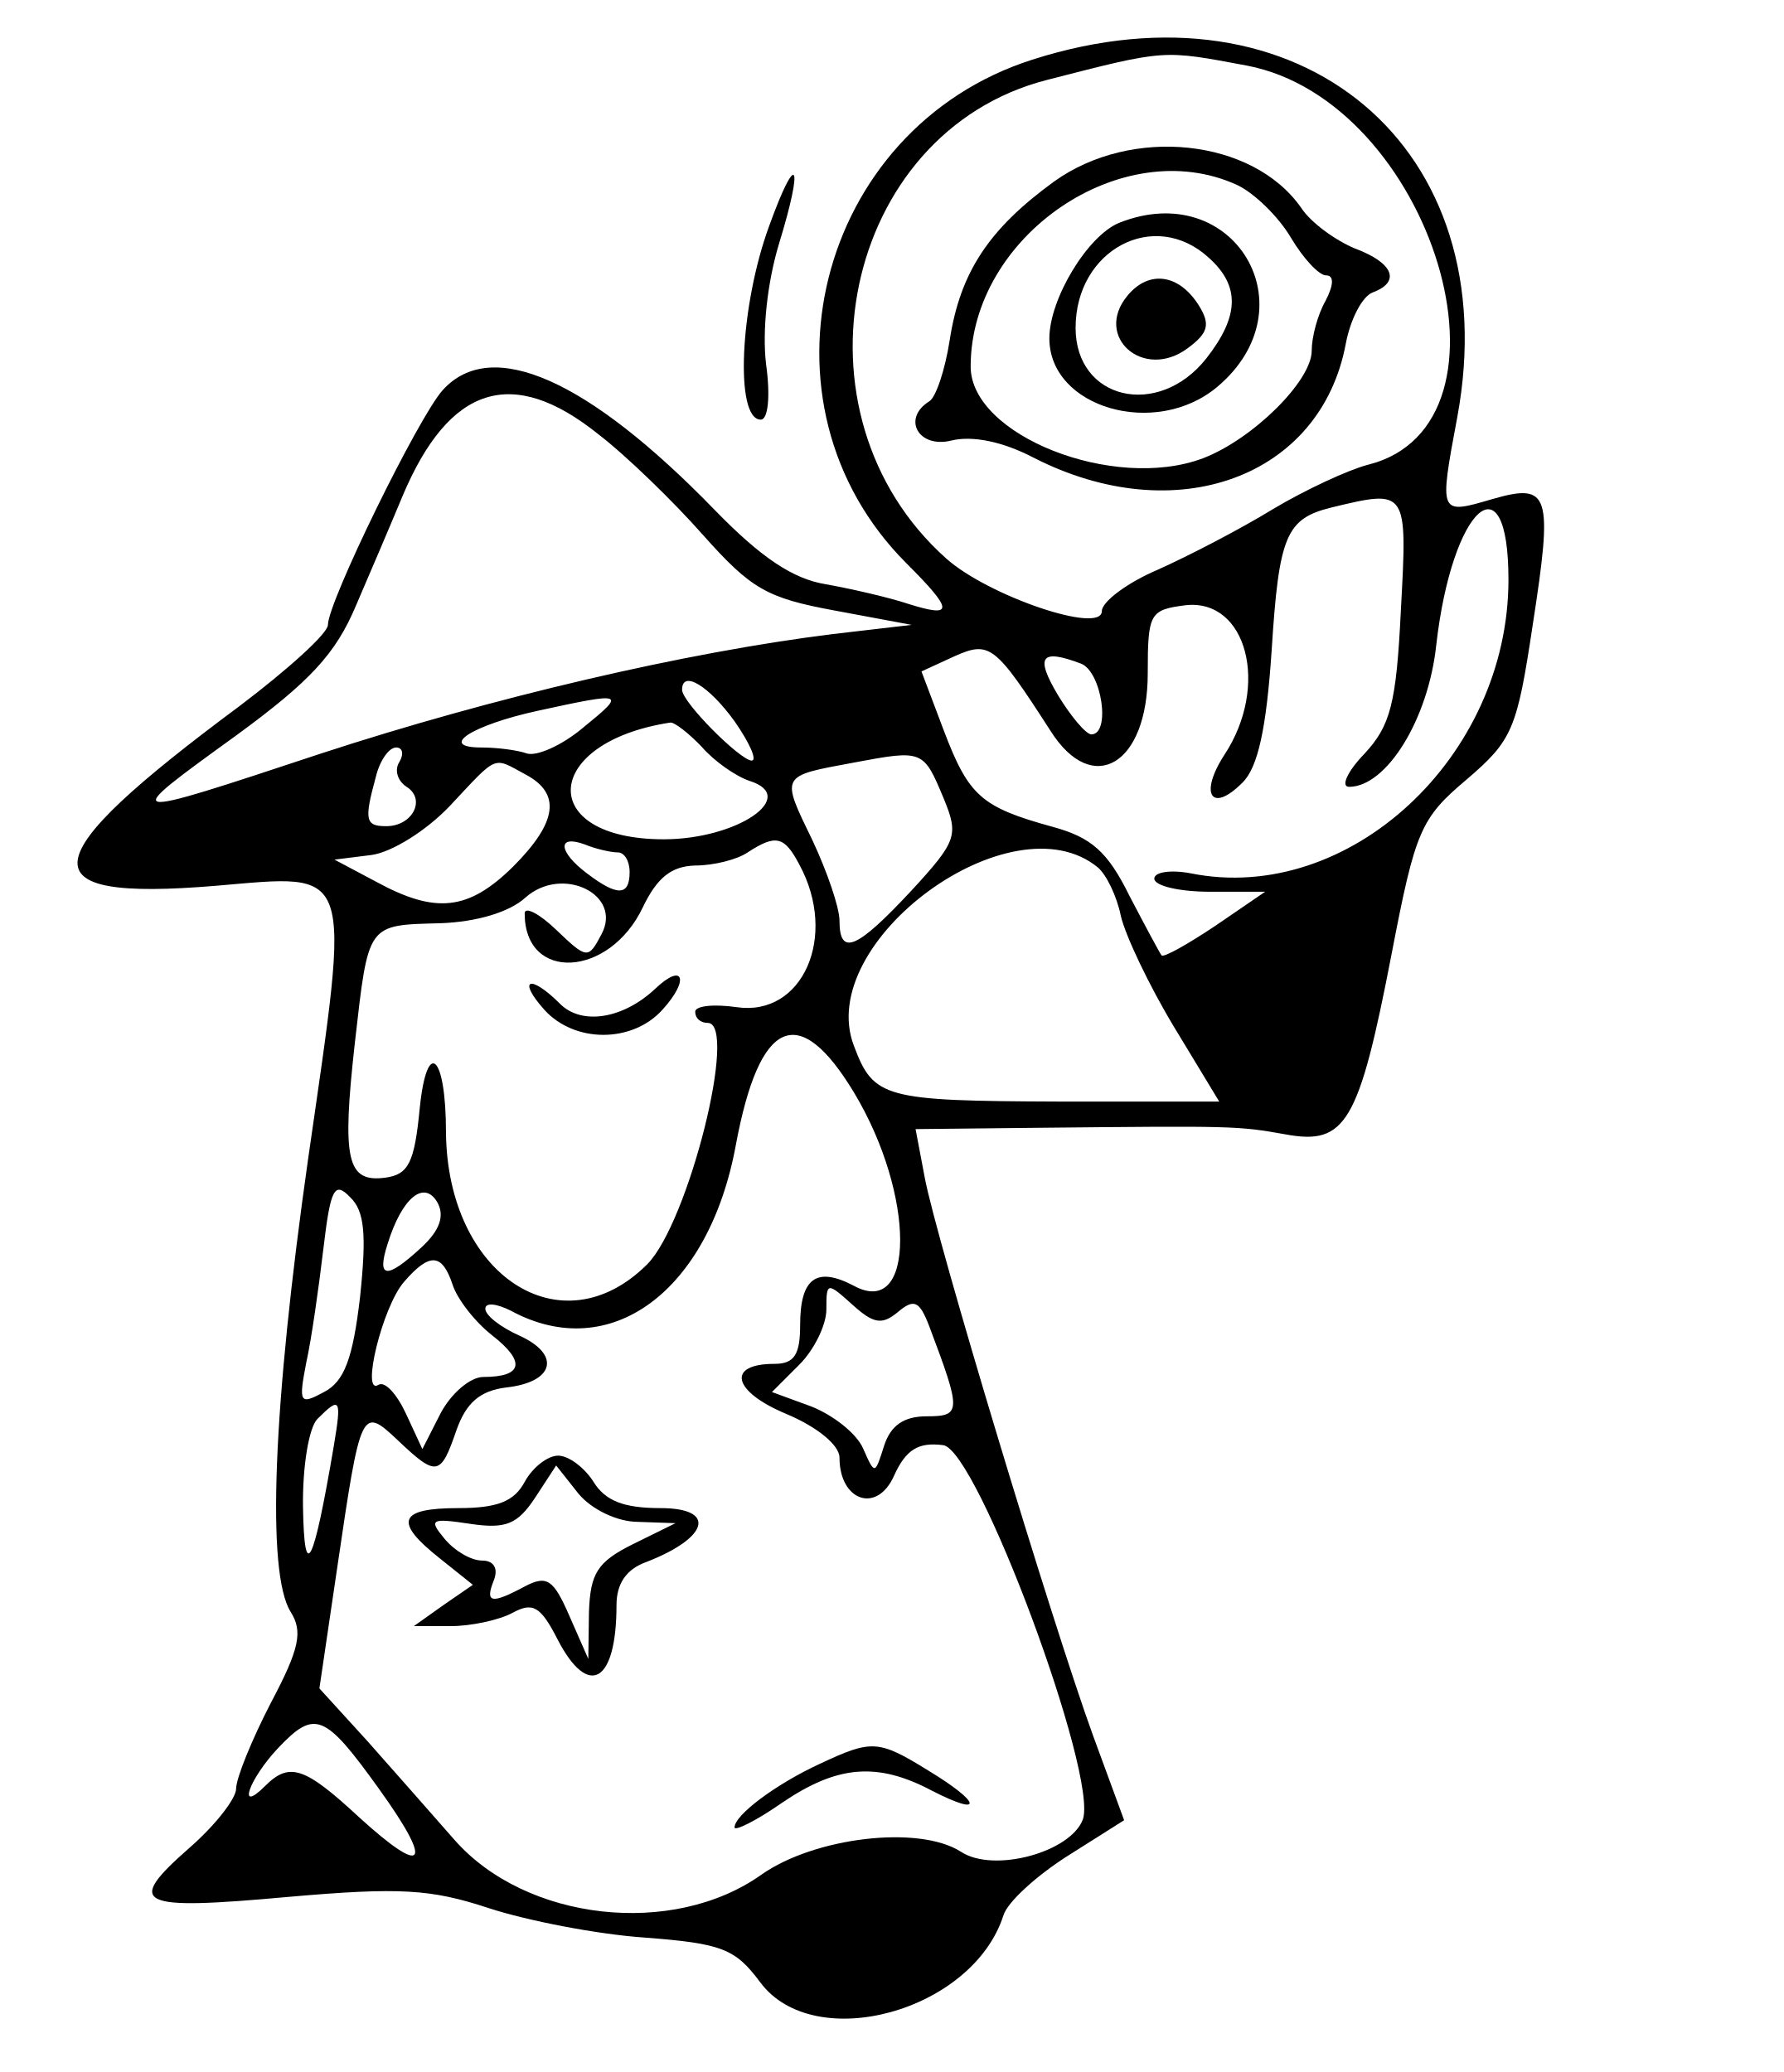
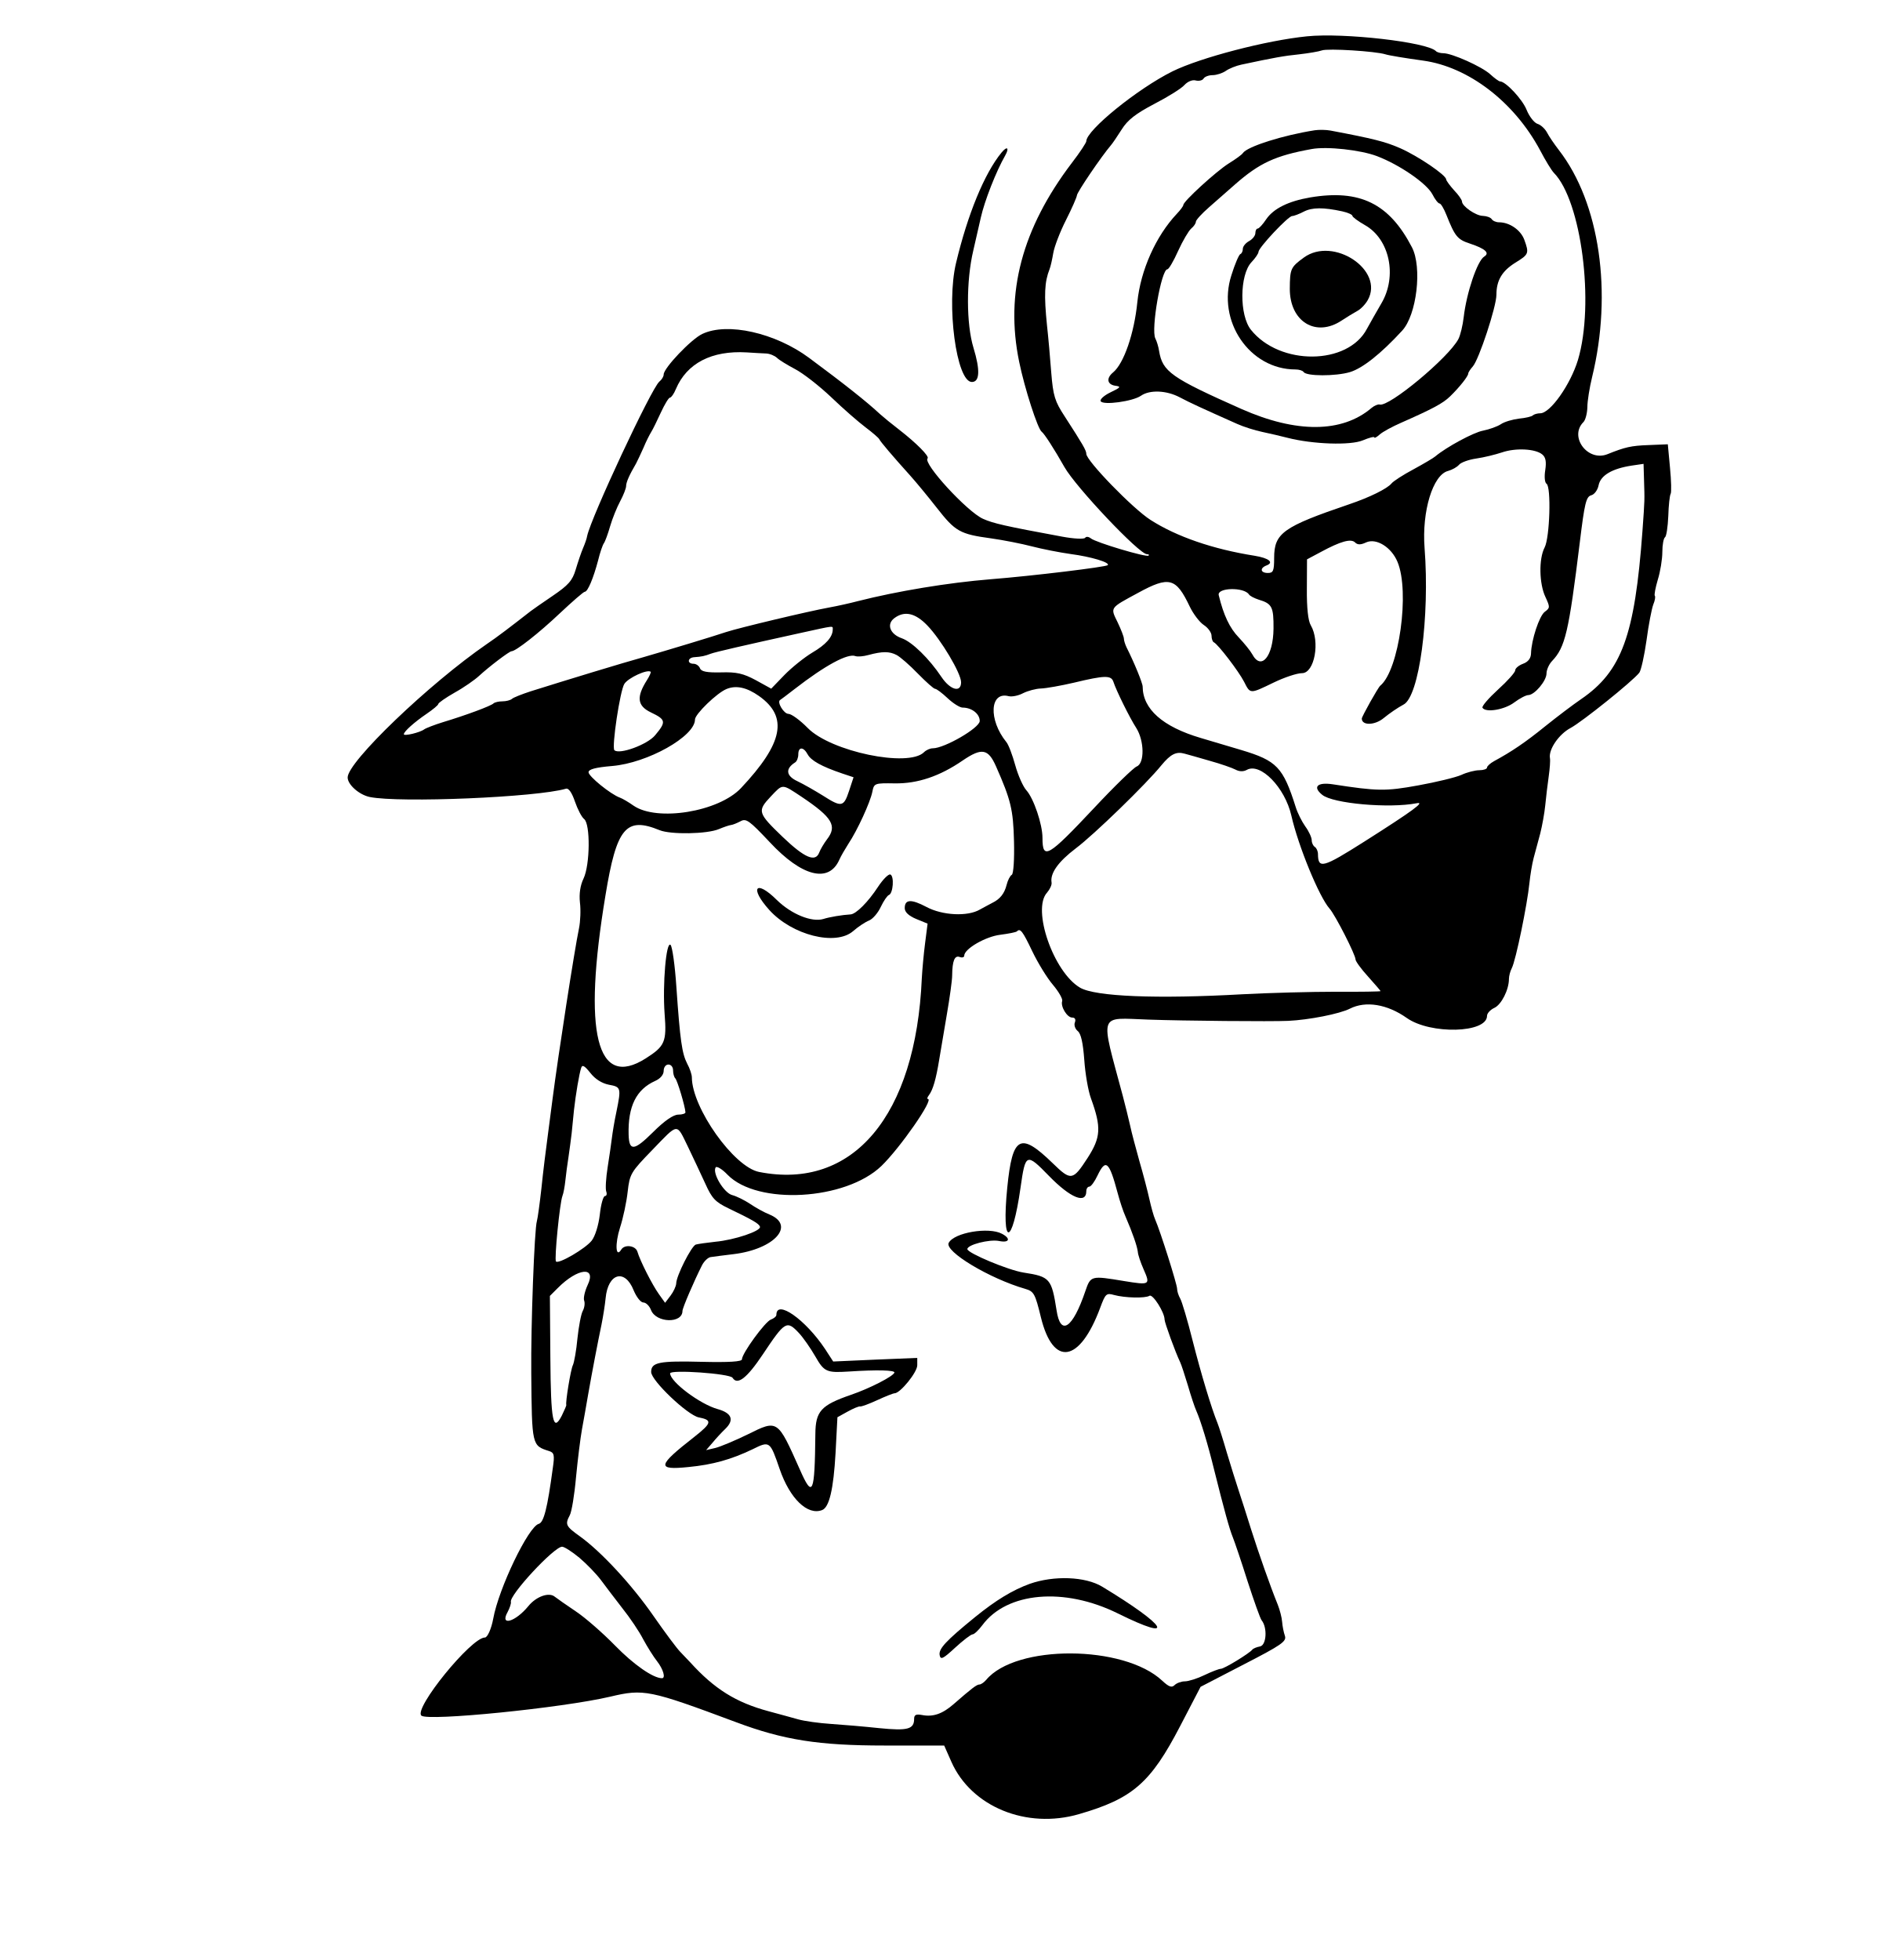
- <svg xmlns="http://www.w3.org/2000/svg" version="1.0" width="136pt" height="158pt" viewBox="0 0 136 158" preserveAspectRatio="xMidYMid meet">
-   <g transform="translate(0,158) scale(0.05,-0.05)" fill="#000000" stroke="none">
-     <path d="M1574 3069 c-329 -105 -435 -525 -192 -768 72 -72 73 -84 3 -62 -30 10 -87 23 -126 30 -50 8 -99 41 -169 113 -194 200 -341 265 -415 183 -37 -41 -175 -323 -175 -358 0 -13 -61 -68 -135 -124 -318 -236 -327 -298 -37 -274 213 18 207 36 142 -415 -54 -379 -64 -632 -27 -692 19 -30 14 -56 -30 -139 -29 -56 -53 -115 -53 -131 0 -15 -32 -56 -71 -90 -99 -87 -81 -96 150 -75 171 15 218 12 306 -17 58 -19 165 -40 238 -45 118 -9 138 -17 176 -68 82 -111 324 -45 371 102 6 20 50 60 97 90 l87 55 -47 128 c-63 173 -240 760 -257 852 l-14 74 187 2 c298 3 304 3 377 -10 92 -17 112 17 162 276 36 187 44 206 114 265 70 60 77 76 101 236 31 200 26 217 -61 192 -82 -24 -82 -25 -54 125 76 411 -239 676 -648 545z m327 -9 c283 -54 432 -548 184 -609 -30 -8 -95 -38 -145 -68 -49 -30 -128 -71 -175 -92 -47 -20 -85 -49 -85 -63 0 -36 -173 23 -237 80 -248 221 -158 650 153 730 183 47 176 46 305 22z m-989 -562 c43 -33 115 -103 160 -154 73 -82 97 -96 200 -115 l118 -22 -120 -14 c-226 -28 -520 -97 -780 -182 -311 -103 -310 -103 -129 28 112 82 151 124 182 198 22 51 54 126 71 167 71 168 167 199 298 94z m1224 -268 c-7 -144 -16 -177 -56 -220 -26 -27 -36 -50 -23 -50 57 0 121 103 133 217 24 210 110 288 110 99 0 -271 -244 -496 -484 -448 -31 6 -56 2 -56 -8 0 -11 38 -20 85 -20 l84 0 -76 -52 c-42 -28 -79 -49 -82 -45 -3 4 -25 45 -49 91 -33 67 -58 89 -117 105 -109 30 -128 47 -166 147 l-34 90 50 23 c54 24 62 18 147 -114 64 -101 148 -51 148 88 0 92 3 97 58 104 93 10 128 -123 59 -228 -39 -60 -20 -90 27 -43 24 23 37 83 45 203 11 174 22 200 91 217 116 28 116 28 106 -156z m-488 -82 c32 -12 46 -108 16 -108 -8 0 -31 27 -51 60 -35 59 -26 71 35 48z m-528 -88 c23 -33 35 -60 26 -60 -18 1 -106 89 -106 108 0 31 41 6 80 -48z m-230 -9 c-33 -28 -72 -45 -87 -40 -14 5 -45 9 -69 9 -67 0 -15 34 86 56 133 29 135 28 70 -25z m180 -30 c19 -22 52 -45 73 -52 76 -24 -19 -89 -131 -89 -195 0 -186 148 10 178 6 1 28 -16 48 -37z m-461 -23 c-8 -12 -3 -29 11 -38 30 -19 9 -60 -31 -60 -32 0 -34 9 -16 75 6 25 20 45 31 45 10 0 12 -10 5 -22z m830 -56 c23 -56 20 -65 -50 -141 -83 -89 -109 -100 -109 -45 0 20 -19 75 -41 122 -49 101 -50 98 63 119 106 20 106 19 137 -55z m-638 37 c55 -29 49 -73 -19 -141 -68 -67 -118 -72 -208 -23 l-64 34 56 7 c31 4 84 37 120 75 74 79 65 75 115 48z m141 -119 c10 0 18 -13 18 -30 0 -37 -19 -37 -65 -2 -44 33 -46 60 -3 44 17 -7 40 -12 50 -12z m277 -19 c59 -109 5 -232 -96 -217 -35 5 -63 2 -63 -7 0 -10 8 -17 19 -17 47 0 -29 -304 -92 -368 -131 -131 -305 -17 -307 201 0 119 -29 145 -40 37 -8 -83 -17 -101 -52 -106 -59 -8 -67 26 -47 205 21 184 18 180 131 183 55 2 105 17 129 39 56 50 149 5 116 -56 -20 -38 -22 -38 -69 7 -26 25 -48 36 -48 25 0 -105 129 -98 180 9 22 46 44 63 80 64 28 0 64 9 80 20 43 28 56 25 79 -19z m455 -4 c13 -11 29 -44 35 -74 7 -30 43 -106 81 -169 l69 -114 -245 0 c-266 1 -282 5 -312 85 -61 159 241 380 372 272z m-372 -343 c94 -156 94 -346 0 -295 -57 30 -82 12 -82 -60 0 -45 -9 -59 -39 -59 -74 0 -64 -42 17 -76 48 -20 82 -48 82 -67 0 -66 57 -86 83 -28 18 40 37 52 75 47 52 -6 237 -504 213 -571 -19 -50 -136 -82 -186 -49 -64 41 -223 22 -304 -35 -135 -96 -359 -71 -468 53 -35 40 -95 108 -134 152 l-72 79 27 183 c36 245 37 248 93 195 59 -56 65 -54 89 16 15 42 36 60 76 65 73 8 84 50 20 79 -29 13 -52 31 -52 41 0 10 17 8 39 -3 151 -82 302 29 343 253 36 193 96 219 180 80z m-753 -312 c-11 -94 -24 -129 -55 -145 -37 -20 -39 -17 -27 45 8 36 19 114 26 173 11 93 17 104 41 79 22 -21 25 -57 15 -152z m94 76 c-54 -50 -69 -48 -52 5 22 71 56 98 76 63 11 -20 4 -42 -24 -68z m47 -57 c7 -22 34 -57 61 -78 51 -40 46 -63 -14 -63 -20 0 -49 -25 -65 -55 l-28 -55 -25 54 c-14 30 -32 50 -42 44 -27 -17 6 119 39 157 39 45 58 44 74 -4z m679 -42 c25 21 33 17 48 -22 49 -130 49 -137 -4 -137 -35 0 -55 -14 -65 -45 -14 -44 -14 -45 -32 -4 -10 23 -46 51 -79 64 l-60 22 42 42 c22 22 41 60 41 84 0 42 1 42 40 7 32 -29 45 -31 69 -11z m-860 -204 c-31 -183 -45 -211 -47 -94 -1 62 9 122 22 135 35 35 37 31 25 -41z m68 -522 c85 -118 72 -137 -30 -44 -83 77 -106 84 -143 47 -43 -43 -25 10 20 58 56 59 71 53 153 -61z" />
-     <path d="M1607 2883 c-99 -72 -143 -138 -159 -242 -7 -45 -21 -87 -31 -93 -42 -26 -17 -72 33 -60 32 8 78 -1 126 -26 217 -111 438 -30 476 174 7 37 25 72 41 78 43 16 32 45 -27 67 -29 12 -67 39 -82 62 -74 106 -259 125 -377 40z m279 -5 c26 -12 63 -48 82 -80 19 -32 43 -58 54 -58 12 0 12 -14 -1 -39 -12 -21 -21 -55 -21 -76 0 -46 -90 -135 -166 -164 -136 -51 -354 35 -354 140 0 199 231 357 406 277z" />
-     <path d="M1706 2820 c-48 -20 -106 -116 -106 -176 0 -106 162 -153 256 -74 144 121 25 320 -150 250z m137 -53 c48 -43 47 -89 -4 -154 -73 -92 -199 -63 -199 47 0 119 120 183 203 107z" />
-     <path d="M1719 2709 c-52 -63 25 -130 92 -80 31 23 35 36 17 65 -30 48 -76 55 -109 15z" />
-     <path d="M999 1652 c-49 -46 -112 -56 -145 -23 -46 46 -66 38 -24 -9 46 -51 134 -51 180 0 42 46 32 73 -11 32z" />
-     <path d="M800 900 c-16 -30 -42 -40 -101 -40 -92 0 -99 -21 -28 -77 l50 -40 -45 -31 -45 -32 56 0 c31 0 73 9 94 20 31 17 43 11 69 -40 47 -91 90 -67 90 52 0 33 15 55 46 66 95 37 107 82 21 82 -56 0 -84 11 -102 40 -14 22 -38 40 -54 40 -16 0 -39 -18 -51 -40z m173 -61 l57 -2 -65 -32 c-54 -27 -65 -44 -67 -104 l-1 -71 -29 66 c-24 55 -34 62 -67 45 -52 -28 -62 -26 -48 9 7 18 0 30 -18 30 -17 0 -42 15 -57 33 -25 30 -21 32 39 23 54 -8 72 -1 99 40 l32 49 34 -43 c20 -24 59 -43 91 -43z" />
-     <path d="M1250 470 c-67 -31 -130 -78 -130 -97 0 -6 33 10 73 38 84 57 145 62 228 18 80 -41 75 -18 -6 31 -76 47 -86 47 -165 10z" />
-     <path d="M1173 2816 c-45 -122 -53 -296 -13 -296 11 0 15 35 8 85 -6 51 2 125 20 184 38 124 27 143 -15 27z" />
+ <svg xmlns="http://www.w3.org/2000/svg" version="1.0" width="600pt" height="626pt" viewBox="0 0 600 626" preserveAspectRatio="xMidYMid meet">
+   <g transform="translate(0,626) scale(0.05,-0.05)" fill="#000000" stroke="none">
+     <path d="M8350 12288 c-260 -26 -681 -136 -860 -224 -223 -111 -550 -376 -550 -446 0 -9 -41 -72 -92 -138 -319 -420 -428 -831 -337 -1271 35 -171 119 -430 144 -447 16 -11 80 -110 145 -225 73 -129 478 -557 527 -557 11 0 16 -4 11 -9 -13 -13 -338 84 -369 110 -14 11 -30 13 -36 4 -6 -10 -72 -7 -147 7 -369 68 -441 85 -506 114 -101 45 -386 355 -354 386 13 13 -73 99 -180 182 -47 36 -102 81 -123 100 -87 81 -230 194 -454 360 -216 160 -522 229 -682 153 -71 -33 -247 -218 -247 -259 0 -13 -12 -33 -28 -46 -51 -43 -436 -867 -461 -986 -2 -15 -14 -49 -26 -77 -12 -28 -33 -90 -47 -137 -21 -71 -47 -100 -147 -168 -66 -45 -130 -89 -141 -98 -127 -99 -213 -165 -280 -210 -369 -254 -892 -755 -889 -853 1 -46 74 -110 141 -124 191 -39 1068 -2 1254 53 17 5 38 -26 57 -82 17 -49 43 -100 59 -112 40 -32 38 -291 -4 -380 -21 -43 -29 -98 -23 -153 6 -47 3 -121 -6 -165 -29 -138 -132 -804 -169 -1090 -5 -38 -19 -142 -30 -230 -12 -88 -31 -241 -41 -340 -11 -99 -24 -193 -29 -210 -16 -50 -39 -672 -36 -970 4 -466 4 -464 114 -499 32 -10 36 -25 24 -106 -35 -261 -58 -350 -90 -359 -66 -17 -256 -412 -291 -606 -12 -65 -37 -120 -53 -120 -88 0 -456 -453 -406 -499 41 -37 899 49 1206 121 215 51 250 44 802 -162 306 -115 531 -150 951 -150 l381 0 46 -104 c127 -287 480 -432 816 -334 342 99 457 199 646 563 l130 250 276 143 c241 124 274 147 263 182 -8 22 -16 63 -18 90 -2 28 -15 77 -28 110 -48 118 -120 323 -170 480 -27 88 -64 201 -80 250 -17 50 -50 158 -75 240 -24 83 -51 168 -60 190 -39 96 -104 311 -159 527 -32 128 -68 249 -79 268 -11 19 -20 47 -20 63 0 28 -107 367 -140 442 -10 22 -26 81 -37 130 -11 50 -39 158 -63 240 -23 83 -51 186 -60 230 -10 44 -31 130 -47 190 -145 542 -160 498 164 487 224 -8 785 -13 893 -8 132 6 330 45 394 78 101 51 238 29 364 -60 151 -106 512 -97 512 14 0 16 21 39 47 51 45 21 93 116 93 185 0 18 8 49 18 68 26 50 99 406 113 545 5 50 17 122 27 160 10 39 29 109 42 156 12 48 27 129 32 180 5 52 15 135 22 184 7 50 11 102 8 117 -10 56 58 154 132 193 73 39 396 298 439 353 11 15 32 108 46 207 13 99 33 201 43 228 11 26 15 51 10 56 -5 5 4 52 19 103 16 51 29 131 29 177 0 46 8 88 17 94 9 6 18 66 21 135 2 69 9 132 15 142 6 9 4 84 -4 167 l-14 150 -122 -5 c-113 -4 -151 -13 -263 -58 -126 -51 -248 111 -154 205 13 13 24 56 25 95 0 39 14 125 30 191 132 540 49 1114 -211 1450 -30 39 -65 90 -77 114 -13 24 -40 49 -61 55 -21 7 -52 47 -69 89 -27 68 -134 182 -170 182 -7 0 -36 21 -63 46 -54 49 -244 134 -299 134 -19 0 -41 6 -48 14 -57 57 -587 118 -823 94z m501 -115 c21 -7 130 -25 240 -40 291 -40 582 -264 747 -571 35 -67 75 -132 89 -146 176 -179 261 -836 154 -1195 -48 -158 -177 -341 -241 -341 -18 0 -39 -6 -47 -13 -7 -8 -47 -17 -88 -21 -41 -5 -94 -20 -117 -36 -23 -15 -74 -33 -114 -41 -60 -11 -234 -105 -304 -164 -11 -10 -74 -47 -140 -83 -66 -35 -129 -76 -140 -90 -27 -33 -137 -88 -270 -133 -423 -144 -480 -184 -480 -343 0 -83 -6 -96 -40 -96 -48 0 -53 31 -9 48 50 19 16 47 -76 62 -266 42 -498 122 -665 229 -113 72 -410 378 -410 422 0 22 -23 61 -138 239 -63 96 -74 131 -86 280 -7 94 -19 229 -27 300 -20 196 -16 279 16 360 7 17 17 63 24 104 7 41 43 135 81 210 38 75 69 146 70 158 0 19 157 250 217 320 10 11 41 57 69 101 38 61 90 101 208 163 87 45 174 99 193 121 20 22 51 35 72 29 20 -5 43 0 50 12 7 12 33 22 58 22 24 0 62 12 84 27 21 15 66 33 99 40 211 45 272 56 370 66 61 7 126 18 145 25 38 14 342 -5 406 -25z m-3957 -1911 c24 -1 55 -14 70 -28 14 -14 67 -46 116 -72 50 -26 153 -106 230 -179 77 -74 176 -160 220 -193 44 -33 83 -67 87 -75 7 -16 87 -110 198 -233 36 -40 112 -132 170 -206 118 -151 147 -168 347 -195 78 -11 195 -34 260 -51 65 -17 177 -39 248 -49 130 -17 253 -54 237 -71 -12 -12 -481 -69 -747 -90 -273 -22 -598 -76 -850 -140 -49 -13 -130 -31 -180 -40 -138 -25 -581 -131 -660 -157 -83 -28 -381 -118 -530 -161 -130 -36 -488 -145 -720 -218 -55 -18 -109 -39 -119 -48 -10 -9 -38 -16 -62 -16 -23 0 -48 -6 -56 -13 -15 -16 -177 -76 -323 -120 -55 -17 -109 -38 -120 -46 -26 -20 -130 -45 -130 -31 0 17 67 77 145 130 41 28 75 56 75 63 0 7 47 40 105 73 58 32 128 81 156 107 64 59 193 157 207 157 27 0 175 116 307 241 81 76 153 139 161 139 19 0 55 87 85 200 12 50 29 99 37 110 8 11 26 60 40 109 14 48 43 120 64 159 21 39 38 83 38 97 0 24 20 70 64 145 9 17 30 62 47 100 16 39 39 84 49 100 11 17 38 73 62 125 24 52 50 95 58 95 8 0 26 25 38 55 70 165 229 247 452 234 44 -3 100 -6 124 -7z m4959 -645 c22 -18 27 -46 19 -100 -7 -43 -3 -80 8 -87 31 -19 21 -344 -12 -407 -38 -72 -35 -232 5 -316 30 -65 30 -70 -4 -95 -35 -26 -86 -180 -88 -267 -1 -30 -18 -53 -51 -65 -27 -10 -50 -29 -50 -42 0 -13 -49 -68 -110 -123 -60 -55 -105 -107 -99 -116 20 -33 141 -13 203 34 35 26 75 47 90 47 40 1 116 91 116 138 0 23 16 59 35 79 85 89 107 184 178 761 30 246 40 289 72 298 21 5 42 34 48 65 13 63 87 106 212 125 l75 11 3 -103 c4 -133 5 -117 -10 -326 -49 -668 -132 -896 -392 -1074 -50 -34 -153 -112 -229 -173 -127 -103 -216 -163 -327 -223 -25 -14 -45 -32 -45 -41 0 -9 -22 -17 -49 -17 -27 0 -79 -13 -115 -30 -36 -16 -160 -46 -276 -67 -209 -38 -260 -37 -545 7 -99 15 -131 -16 -68 -67 67 -56 427 -88 603 -54 58 12 -22 -47 -334 -245 -265 -168 -295 -176 -296 -80 0 18 -9 39 -20 46 -11 7 -20 26 -20 43 0 17 -18 57 -41 88 -22 31 -50 87 -61 123 -81 256 -121 297 -348 365 -99 29 -216 64 -259 77 -244 72 -370 185 -371 328 0 22 -54 154 -103 251 -9 19 -17 44 -17 56 0 11 -18 58 -40 104 -47 96 -52 89 129 187 201 110 244 98 332 -87 22 -46 62 -99 89 -117 28 -18 50 -49 50 -69 0 -19 7 -39 15 -42 26 -12 158 -184 193 -252 40 -79 36 -79 189 -5 68 33 149 60 181 60 80 0 117 202 56 306 -17 28 -26 111 -25 232 l1 189 90 48 c124 67 191 86 217 60 16 -16 36 -16 70 0 65 30 162 -30 201 -124 80 -190 10 -692 -110 -791 -14 -11 -118 -197 -118 -210 0 -46 84 -44 141 4 35 29 91 67 125 85 101 50 169 560 135 1001 -18 234 53 468 151 492 25 7 56 24 69 39 12 15 62 33 110 40 49 7 122 25 164 39 87 30 214 24 258 -13z m-1874 -894 c6 -10 34 -24 61 -33 87 -26 97 -46 96 -186 -2 -178 -79 -270 -136 -163 -12 22 -51 70 -86 107 -58 60 -97 142 -128 270 -12 49 161 53 193 5z m-2055 -198 c88 -91 216 -306 216 -363 0 -69 -69 -50 -125 33 -78 117 -188 225 -254 248 -75 26 -99 89 -48 128 65 49 134 34 211 -46z m-604 -26 c0 -48 -44 -97 -131 -148 -50 -30 -130 -94 -177 -142 l-85 -88 -98 54 c-80 43 -123 53 -222 50 -91 -2 -127 5 -135 26 -6 16 -25 29 -41 29 -43 0 -39 39 4 42 47 3 69 8 105 22 29 11 207 52 580 134 215 47 200 46 200 21z m408 -163 c23 -12 84 -65 136 -119 52 -53 101 -97 110 -97 9 0 45 -27 80 -60 35 -33 78 -60 96 -60 59 0 110 -41 109 -86 -1 -44 -225 -174 -300 -174 -17 0 -42 -11 -56 -25 -100 -99 -595 4 -743 155 -48 49 -104 90 -123 90 -29 0 -74 74 -54 88 4 2 46 34 94 71 195 151 339 229 388 210 14 -5 51 -2 83 7 89 24 134 24 180 0z m-1594 -159 c-70 -110 -63 -166 25 -208 96 -46 98 -60 26 -146 -50 -60 -229 -125 -260 -95 -18 19 36 381 64 424 26 39 146 94 168 77 3 -3 -7 -27 -23 -52z m2979 -12 c18 -56 104 -230 146 -295 52 -82 54 -226 3 -246 -20 -8 -142 -126 -271 -264 -297 -316 -331 -336 -331 -192 0 86 -56 252 -103 304 -21 23 -53 95 -71 160 -18 65 -43 132 -57 148 -115 142 -106 325 15 293 21 -5 62 3 92 19 30 15 81 29 114 30 33 1 128 18 210 37 199 48 239 48 253 6z m-2264 -91 c188 -133 155 -301 -115 -588 -143 -152 -537 -216 -687 -112 -31 22 -70 45 -87 51 -60 22 -200 136 -200 162 0 19 44 31 151 40 226 19 529 189 529 297 0 34 140 170 202 195 61 25 129 10 207 -45z m311 -373 c21 -39 88 -77 221 -122 l72 -24 -29 -88 c-34 -103 -48 -105 -167 -29 -50 31 -123 73 -163 92 -73 34 -78 80 -14 120 11 7 20 30 20 51 0 50 33 50 60 0z m1203 -76 c95 -215 110 -276 115 -478 3 -115 -3 -208 -14 -215 -11 -6 -26 -35 -33 -64 -14 -56 -42 -91 -91 -115 -16 -8 -52 -28 -80 -43 -78 -46 -240 -38 -342 17 -97 51 -138 49 -138 -8 0 -25 25 -49 73 -69 l73 -30 -16 -125 c-9 -69 -18 -170 -21 -225 -38 -877 -440 -1355 -1040 -1236 -161 32 -428 409 -429 604 0 18 -13 57 -30 88 -33 65 -45 145 -69 491 -9 136 -26 256 -37 267 -28 28 -52 -251 -38 -441 14 -178 2 -206 -121 -284 -314 -199 -403 162 -257 1041 71 434 131 505 346 417 71 -29 304 -25 379 7 31 13 66 25 77 26 11 1 38 12 61 24 36 20 56 5 187 -134 205 -220 377 -263 444 -112 10 23 37 69 58 102 57 85 140 266 153 332 11 55 14 56 144 54 145 -2 286 45 433 146 122 83 163 76 213 -37z m1366 35 c69 -19 143 -45 164 -56 24 -13 50 -14 72 -2 87 49 244 -112 285 -292 44 -194 177 -518 244 -594 36 -40 166 -295 166 -325 0 -11 36 -61 80 -109 44 -49 80 -91 80 -93 0 -3 -128 -5 -285 -4 -157 0 -424 -7 -595 -16 -549 -31 -943 -15 -1040 42 -169 99 -309 500 -211 607 18 21 32 50 29 65 -10 59 43 133 155 218 116 87 451 412 547 531 58 70 94 89 147 74 20 -5 93 -26 162 -46z m-2606 -231 c195 -131 227 -185 160 -271 -20 -27 -42 -64 -49 -83 -24 -65 -93 -36 -234 99 -160 154 -163 165 -76 258 79 83 69 83 199 -3z m1472 -986 c36 -75 95 -171 132 -214 37 -44 63 -90 59 -103 -12 -35 31 -106 64 -106 18 0 24 -12 17 -31 -7 -17 2 -42 18 -55 21 -16 34 -76 42 -184 6 -88 25 -199 43 -247 67 -185 63 -248 -22 -380 -94 -145 -106 -147 -222 -34 -208 202 -258 176 -291 -155 -38 -382 31 -381 85 1 31 219 37 222 181 74 138 -142 239 -183 239 -97 0 15 9 28 19 28 11 0 34 32 52 70 53 111 75 92 129 -110 13 -49 35 -117 50 -150 46 -106 75 -191 79 -226 1 -19 18 -69 37 -112 44 -100 41 -102 -125 -75 -211 35 -213 35 -247 -64 -81 -239 -159 -291 -184 -123 -32 203 -42 215 -210 241 -98 15 -360 125 -360 150 0 28 141 64 202 52 66 -14 78 15 19 46 -84 45 -305 8 -340 -58 -29 -54 260 -228 489 -294 55 -16 63 -30 100 -182 78 -318 248 -291 379 62 33 89 39 95 88 81 70 -19 200 -22 227 -5 21 12 96 -106 96 -152 0 -19 69 -209 99 -271 8 -16 30 -84 50 -150 19 -66 43 -138 53 -160 30 -68 74 -213 115 -380 64 -256 97 -376 119 -430 11 -27 54 -153 94 -280 41 -126 81 -239 90 -250 38 -47 31 -159 -10 -167 -22 -4 -44 -13 -50 -21 -19 -24 -179 -122 -201 -122 -11 0 -58 -18 -104 -40 -45 -22 -102 -40 -125 -40 -23 0 -53 -11 -66 -24 -18 -18 -36 -12 -79 28 -245 230 -936 233 -1125 5 -14 -16 -33 -29 -42 -29 -18 0 -48 -23 -165 -125 -72 -63 -132 -84 -203 -70 -38 7 -50 1 -50 -25 0 -66 -42 -77 -222 -59 -94 10 -234 22 -310 27 -76 5 -169 18 -208 29 -38 11 -124 34 -190 52 -208 56 -346 142 -500 312 -11 12 -39 41 -62 65 -24 24 -101 128 -172 230 -140 202 -335 412 -471 510 -91 65 -96 76 -65 135 12 21 30 130 40 243 11 114 28 251 38 306 10 55 28 154 39 220 26 148 61 331 86 450 10 50 22 125 26 167 15 161 123 191 179 51 18 -43 45 -78 62 -78 17 0 39 -22 49 -48 32 -83 201 -88 201 -6 0 19 73 189 125 292 14 27 39 50 55 52 17 3 83 11 148 19 259 32 396 183 228 253 -33 13 -89 44 -124 68 -36 24 -87 49 -114 56 -52 13 -129 140 -106 177 6 10 41 -10 76 -47 191 -196 754 -164 983 56 119 115 337 428 297 428 -7 0 -4 11 7 25 25 33 45 102 65 225 9 55 31 186 49 290 18 105 34 217 34 250 1 93 16 129 48 117 16 -6 29 -2 29 8 0 44 137 123 231 134 53 7 101 16 106 22 21 21 36 2 98 -128z m-2705 -852 c78 -14 79 -20 48 -173 -13 -60 -25 -135 -29 -168 -4 -33 -16 -117 -27 -186 -11 -69 -15 -139 -9 -155 6 -16 2 -29 -8 -29 -11 0 -26 -53 -33 -118 -8 -69 -30 -139 -52 -167 -40 -51 -211 -151 -228 -133 -12 12 24 373 41 418 7 17 15 62 19 100 4 39 13 106 20 150 7 44 15 112 20 150 4 39 11 106 15 150 11 98 33 230 46 269 7 22 22 13 58 -32 31 -40 74 -67 119 -76z m410 92 c0 -20 6 -43 14 -51 13 -12 63 -179 65 -217 1 -8 -20 -15 -46 -15 -31 0 -88 -39 -162 -113 -120 -119 -152 -122 -155 -15 -5 181 49 289 169 343 34 15 55 40 55 65 0 22 13 40 30 40 17 0 30 -16 30 -37z m95 -488 c33 -69 83 -175 111 -236 42 -94 64 -117 147 -157 156 -75 196 -98 202 -118 9 -27 -163 -85 -285 -96 -55 -6 -111 -14 -125 -18 -28 -10 -125 -201 -125 -249 -1 -17 -17 -52 -36 -77 l-35 -46 -40 56 c-42 59 -120 212 -137 271 -12 39 -82 48 -103 13 -36 -58 -41 37 -8 140 20 61 42 165 49 230 13 113 20 125 156 265 171 177 154 175 229 22z m-641 -884 c-18 -39 -28 -83 -22 -99 6 -16 2 -46 -9 -66 -11 -20 -26 -100 -34 -176 -7 -77 -21 -153 -29 -170 -14 -27 -49 -242 -42 -255 1 -3 -12 -33 -29 -68 -56 -108 -70 -38 -73 371 l-3 394 50 50 c129 130 250 141 191 19z m-52 -1742 c47 -40 108 -103 137 -142 28 -38 90 -119 137 -180 48 -60 108 -149 133 -198 26 -48 66 -112 89 -141 39 -50 56 -108 31 -108 -56 0 -181 87 -298 207 -78 80 -191 179 -251 219 -61 41 -121 83 -135 94 -37 32 -120 2 -170 -60 -83 -101 -184 -130 -132 -37 14 26 23 55 21 64 -13 42 276 353 327 353 14 0 64 -32 111 -71z" />
+     <path d="M8400 11688 c-204 -32 -432 -104 -460 -146 -5 -9 -46 -39 -90 -66 -81 -51 -290 -242 -290 -265 0 -7 -19 -33 -42 -57 -133 -141 -231 -359 -252 -564 -20 -200 -86 -392 -155 -449 -45 -37 -38 -77 14 -85 39 -5 35 -11 -30 -42 -42 -20 -70 -46 -63 -57 16 -27 205 -1 257 35 56 39 163 35 248 -10 66 -35 138 -68 367 -170 40 -18 112 -41 160 -51 47 -10 121 -27 163 -38 161 -41 400 -49 479 -16 41 17 74 26 74 19 0 -7 16 2 35 19 19 17 80 50 135 74 206 91 267 124 313 168 61 59 117 130 117 147 0 7 13 27 29 45 39 43 151 382 151 458 0 92 36 152 121 205 86 53 89 59 57 147 -23 62 -94 111 -161 111 -19 0 -40 9 -47 20 -7 11 -32 20 -56 21 -45 0 -134 62 -134 92 0 10 -22 42 -50 71 -27 30 -50 61 -51 70 -1 28 -178 148 -293 199 -96 42 -171 61 -446 113 -27 5 -72 6 -100 2z m396 -165 c145 -55 318 -174 355 -244 16 -32 37 -59 46 -59 8 0 28 -33 44 -74 54 -136 70 -156 150 -182 99 -33 128 -60 91 -83 -44 -27 -113 -231 -131 -387 -6 -52 -21 -115 -34 -140 -63 -119 -444 -436 -503 -418 -10 3 -34 -7 -52 -22 -188 -160 -480 -162 -832 -6 -448 199 -503 238 -525 370 -4 27 -15 63 -24 80 -29 57 38 442 77 442 9 0 40 53 69 118 29 64 67 128 83 142 17 14 30 33 30 44 0 10 38 52 84 92 46 41 120 106 165 145 157 138 259 185 491 227 98 18 313 -6 416 -45z" />
+     <path d="M8371 11259 c-140 -24 -235 -71 -282 -140 -21 -32 -46 -59 -54 -59 -8 0 -15 -13 -15 -29 0 -16 -18 -39 -40 -51 -22 -12 -40 -34 -40 -49 0 -15 -7 -31 -16 -34 -9 -4 -35 -64 -57 -135 -95 -292 116 -602 409 -602 23 0 46 -7 52 -16 17 -28 205 -28 296 -1 80 24 198 117 333 264 94 100 130 406 63 534 -145 279 -332 371 -649 318z m204 -89 c36 -8 65 -21 65 -29 0 -7 36 -34 80 -59 158 -89 208 -326 105 -500 -30 -51 -71 -124 -92 -162 -122 -234 -557 -237 -741 -7 -75 93 -73 351 3 432 25 26 45 56 45 66 0 27 190 229 215 229 11 0 45 13 74 28 54 28 126 28 246 2z" />
+     <path d="M8330 10875 c-85 -62 -89 -72 -90 -200 0 -210 167 -312 332 -202 32 21 76 48 98 60 22 11 53 43 68 70 108 191 -219 409 -408 272z" />
+     <path d="M5610 6856 c-64 -98 -141 -175 -176 -177 -53 -3 -136 -17 -173 -29 -74 -23 -205 30 -298 121 -135 134 -177 79 -48 -64 146 -161 424 -231 535 -135 33 29 79 59 102 68 23 9 57 48 75 87 18 38 42 73 52 76 27 10 35 121 9 131 -12 4 -47 -31 -78 -78z" />
+     <path d="M4960 4121 c0 -10 -16 -23 -35 -30 -36 -12 -185 -216 -185 -254 0 -15 -83 -20 -255 -16 -275 7 -325 -3 -325 -65 0 -55 232 -275 304 -290 88 -17 84 -36 -29 -125 -237 -185 -242 -213 -36 -192 155 15 272 48 408 113 111 55 112 54 174 -126 65 -189 178 -298 271 -262 46 17 73 134 86 364 l12 229 65 36 c36 20 72 35 80 33 8 -2 57 16 109 40 52 24 102 44 111 44 36 0 145 134 145 179 l0 47 -268 -11 -269 -12 -52 80 c-125 188 -311 319 -311 218z m144 -116 c28 -30 75 -98 105 -150 56 -98 72 -105 213 -96 183 12 297 9 292 -7 -8 -24 -158 -101 -278 -142 -191 -66 -226 -104 -227 -251 -4 -384 -17 -413 -100 -224 -142 319 -140 318 -333 222 -80 -39 -173 -78 -205 -86 l-60 -14 40 46 c21 26 59 67 84 91 57 56 40 100 -50 125 -112 31 -302 173 -304 228 -1 26 383 -1 399 -28 31 -50 92 -2 193 149 142 213 153 220 231 137z" />
+     <path d="M6579 2403 c-110 -40 -216 -104 -349 -212 -187 -152 -234 -203 -227 -243 6 -32 20 -26 99 47 51 47 101 85 111 85 11 0 39 27 63 59 157 212 523 244 865 75 380 -188 317 -81 -100 171 -108 65 -308 72 -462 18z" />
+     <path d="M6398 11545 c-109 -133 -216 -394 -290 -704 -64 -266 2 -761 101 -761 50 0 54 75 10 219 -46 151 -47 427 -1 621 11 50 33 144 48 210 24 107 98 296 156 397 28 50 12 62 -24 18z" />
  </g>
</svg>
